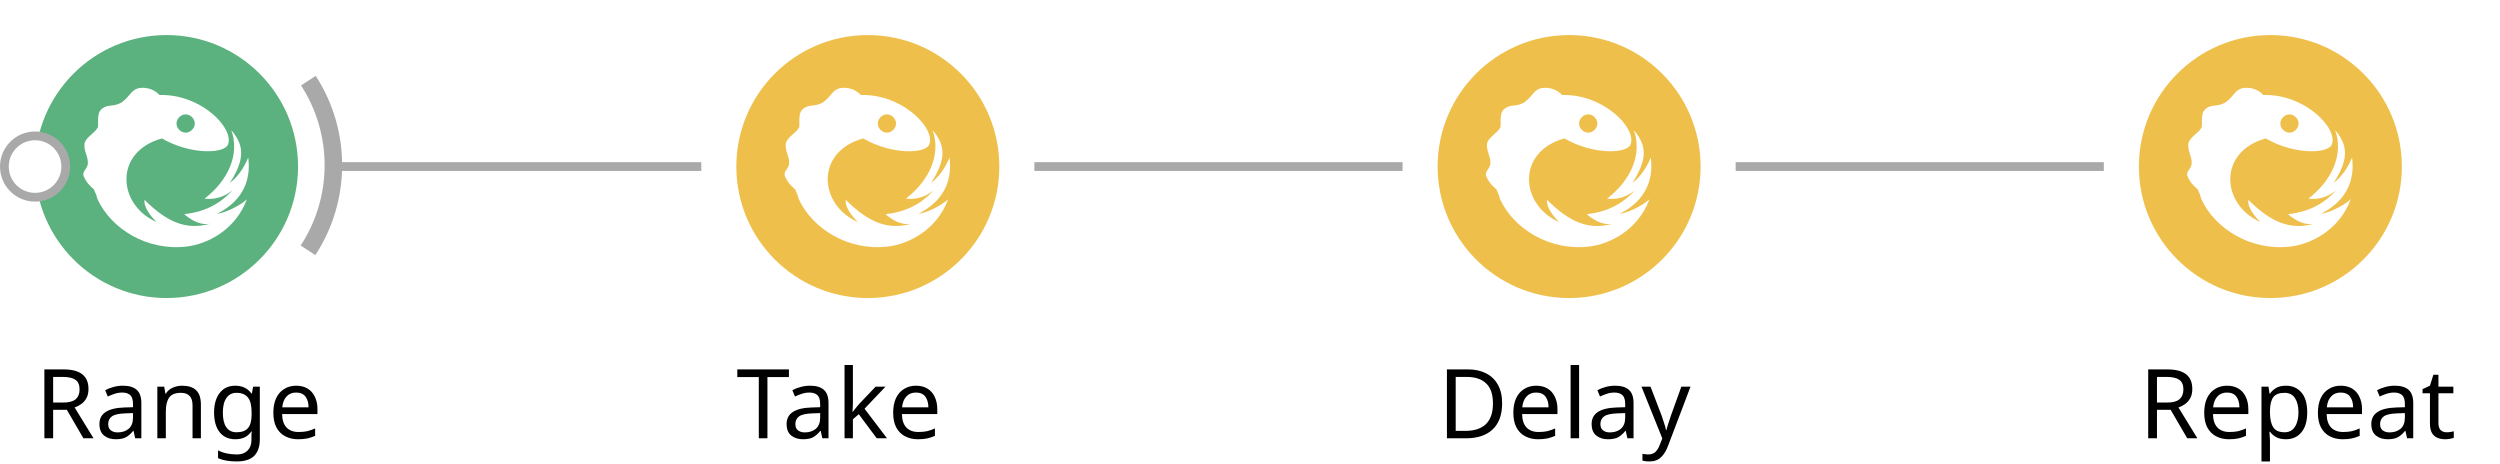
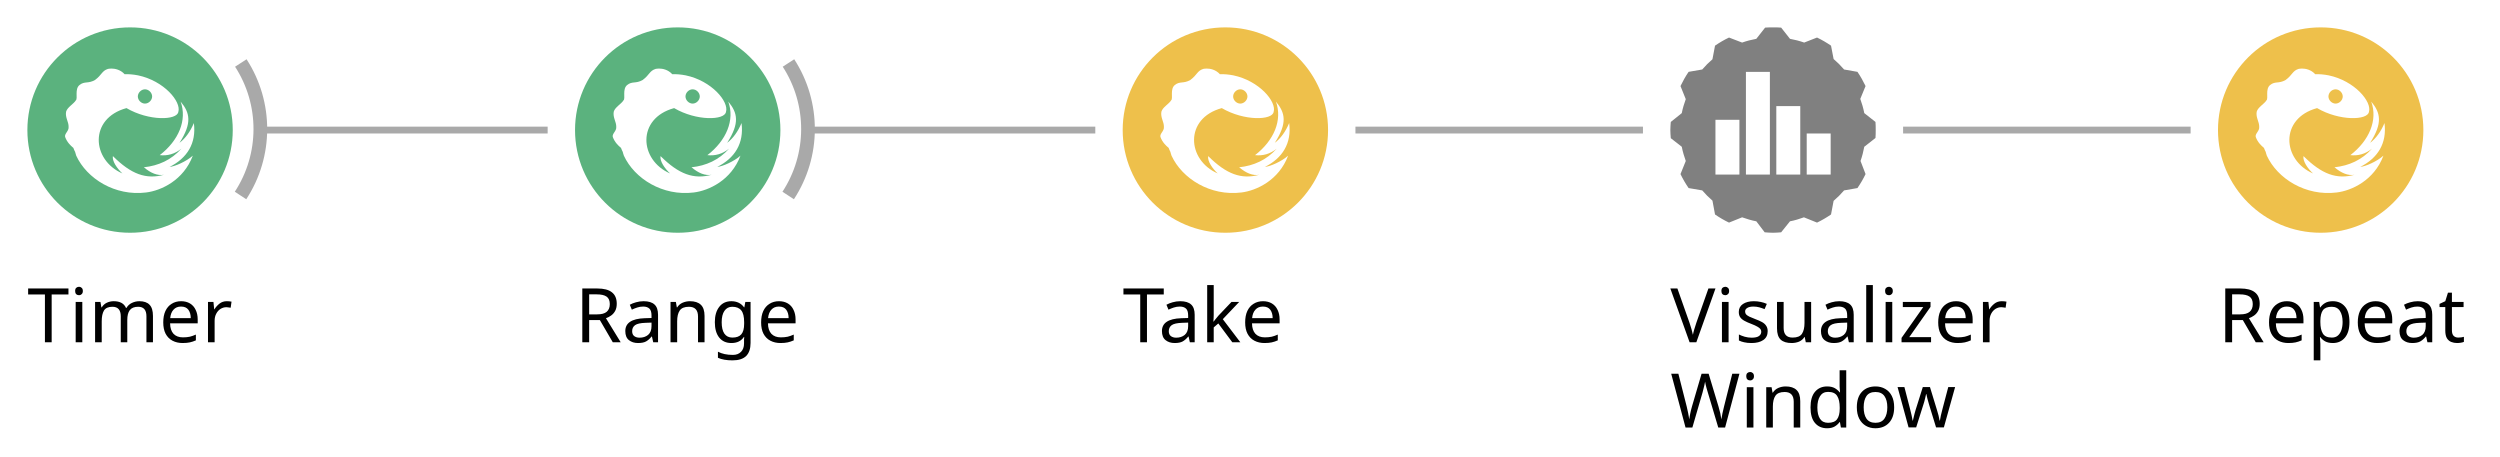
- <svg xmlns="http://www.w3.org/2000/svg" width="285.195" height="52.825" id="SvgGdi_output">
+ <svg xmlns="http://www.w3.org/2000/svg" width="365.195" height="66.65" id="SvgGdi_output">
  <style>text { fill: #000; } @media (prefers-color-scheme: dark) { text { fill: #eee; } }</style>
  <rect id="background" height="100.00%" style="fill:none;" width="100.00%" y="0.00" x="0.00" />
  <g style="shape-rendering:auto;" id="root_group">
-     <line y1="19.00" style="stroke:rgb(169,169,169);fill:none;stroke-linecap:butt;stroke-miterlimit:9;opacity:1;stroke-width:1;stroke-linejoin:miter;" id="2" x2="240.00" y2="19.00" x1="198.00" />
-     <line y1="19.00" style="stroke:rgb(169,169,169);fill:none;stroke-linecap:butt;stroke-miterlimit:9;opacity:1;stroke-width:1;stroke-linejoin:miter;" id="3" x2="160.00" y2="19.00" x1="118.00" />
-     <line y1="19.00" style="stroke:rgb(169,169,169);fill:none;stroke-linecap:butt;stroke-miterlimit:9;opacity:1;stroke-width:1;stroke-linejoin:miter;" id="4" x2="80.00" y2="19.00" x1="38.00" />
-     <ellipse id="37" cy="15.00" cx="15.00" transform="matrix(1.00 0.00 0.00 1.00 244.00 4.00 ) " rx="15.00" ry="15.00" style="stroke:none;opacity:1;fill:rgb(238,192,75);" />
-     <path d="M 12.246 6.014 12.246 6.02 C 12.058 6.02 11.895 6.04 11.767 6.066 10.869 6.353 10.896 6.934 9.877 7.686 8.863 8.264 8.353 7.82 7.615 8.42 6.878 9.016 7.393 10.383 7.084 10.648 6.777 11.18 5.826 11.655 5.652 12.326 5.509 13.185 6.042 13.797 6.021 14.533 6.083 15.146 5.411 15.495 5.508 15.992 5.797 16.804 6.354 17.292 6.617 17.518 6.663 17.55 6.7 17.599 6.715 17.602 6.791 17.792 6.859 17.986 6.955 18.166 6.95 18.14 6.949 18.114 6.943 18.088 6.998 18.305 7.055 18.524 7.133 18.738 8.683 22.099 12.814 24.686 17.342 24.117 19.541 23.848 22.824 22.332 24.166 18.738 23.22 19.587 21.532 20.324 20.777 20.381 23.33 19.105 24.707 16.937 24.32 13.975 23.792 15.233 23.093 16.201 22.221 16.865 24.075 13.976 23.757 12.481 22.385 10.84 23.366 13.539 22.097 16.534 19.332 18.664 20.452 18.785 21.517 18.516 22.502 17.713 21.013 19.374 19.15 20.208 17.014 20.436 18.034 21.303 19.018 21.695 19.959 21.527 17.345 22.249 15.155 21.454 12.49 18.801 12.351 19.515 13.105 20.628 13.883 21.338 9.373 19.383 8.976 13.296 14.469 11.793 14.472 11.793 14.475 11.794 14.478 11.793 17.75 13.707 21.865 13.581 22.051 12.344 22.509 10.861 19.965 7.805 16.162 7.008 15.462 6.871 14.792 6.817 14.154 6.836 14.167 6.836 14.179 6.836 14.191 6.826 13.584 6.177 12.81 6.012 12.246 6.014 z M 17.178 9.047 C 17.724 9.047 18.223 9.544 18.223 10.09 18.223 10.636 17.724 11.133 17.178 11.133 16.632 11.133 16.135 10.636 16.135 10.09 16.135 9.544 16.632 9.047 17.178 9.047 z " style="stroke:none;fill-rule:evenodd;opacity:1;fill:rgb(255,255,255);" transform="matrix(1.00 0.00 0.00 1.00 244.00 4.00 ) " id="40" />
-     <text id="41" transform="matrix(1.00 0.00 0.00 1.00 0.00 0.00 ) " x="244.00px" y="39.00px" style="stroke:none;clip-path:url(#43_text_clipper);font-family:Microsoft Sans Serif;font-size:8.25pt;opacity:1;">
-       <tspan dy="8.25pt" id="45">Repeat</tspan>
+     <line y1="19.00" style="stroke:rgb(169,169,169);fill:none;stroke-linecap:butt;stroke-miterlimit:9;opacity:1;stroke-width:1;stroke-linejoin:miter;" id="2" x2="320.00" y2="19.00" x1="278.00" />
+     <line y1="19.00" style="stroke:rgb(169,169,169);fill:none;stroke-linecap:butt;stroke-miterlimit:9;opacity:1;stroke-width:1;stroke-linejoin:miter;" id="3" x2="240.00" y2="19.00" x1="198.00" />
+     <line y1="19.00" style="stroke:rgb(169,169,169);fill:none;stroke-linecap:butt;stroke-miterlimit:9;opacity:1;stroke-width:1;stroke-linejoin:miter;" id="4" x2="160.00" y2="19.00" x1="118.00" />
+     <line y1="19.00" style="stroke:rgb(169,169,169);fill:none;stroke-linecap:butt;stroke-miterlimit:9;opacity:1;stroke-width:1;stroke-linejoin:miter;" id="5" x2="80.00" y2="19.00" x1="38.00" />
+     <ellipse id="38" cy="15.00" cx="15.00" transform="matrix(1.00 0.00 0.00 1.00 324.00 4.00 ) " rx="15.00" ry="15.00" style="stroke:none;opacity:1;fill:rgb(238,192,75);" />
+     <path d="M 12.246 6.014 12.246 6.02 C 12.058 6.02 11.895 6.04 11.767 6.066 10.869 6.353 10.896 6.934 9.877 7.686 8.863 8.264 8.353 7.82 7.615 8.42 6.878 9.016 7.393 10.383 7.084 10.648 6.777 11.18 5.826 11.655 5.652 12.326 5.509 13.185 6.042 13.797 6.021 14.533 6.083 15.146 5.411 15.495 5.508 15.992 5.797 16.804 6.354 17.292 6.617 17.518 6.663 17.55 6.7 17.599 6.715 17.602 6.791 17.792 6.859 17.986 6.955 18.166 6.95 18.14 6.949 18.114 6.943 18.088 6.998 18.305 7.055 18.524 7.133 18.738 8.683 22.099 12.814 24.686 17.342 24.117 19.541 23.848 22.824 22.332 24.166 18.738 23.22 19.587 21.532 20.324 20.777 20.381 23.33 19.105 24.707 16.937 24.32 13.975 23.792 15.233 23.093 16.201 22.221 16.865 24.075 13.976 23.757 12.481 22.385 10.84 23.366 13.539 22.097 16.534 19.332 18.664 20.452 18.785 21.517 18.516 22.502 17.713 21.013 19.374 19.15 20.208 17.014 20.436 18.034 21.303 19.018 21.695 19.959 21.527 17.345 22.249 15.155 21.454 12.49 18.801 12.351 19.515 13.105 20.628 13.883 21.338 9.373 19.383 8.976 13.296 14.469 11.793 14.472 11.793 14.475 11.794 14.478 11.793 17.75 13.707 21.865 13.581 22.051 12.344 22.509 10.861 19.965 7.805 16.162 7.008 15.462 6.871 14.792 6.817 14.154 6.836 14.167 6.836 14.179 6.836 14.191 6.826 13.584 6.177 12.81 6.012 12.246 6.014 z M 17.178 9.047 C 17.724 9.047 18.223 9.544 18.223 10.09 18.223 10.636 17.724 11.133 17.178 11.133 16.632 11.133 16.135 10.636 16.135 10.09 16.135 9.544 16.632 9.047 17.178 9.047 z " style="stroke:none;fill-rule:evenodd;opacity:1;fill:rgb(255,255,255);" transform="matrix(1.00 0.00 0.00 1.00 324.00 4.00 ) " id="41" />
+     <text id="42" transform="matrix(1.00 0.00 0.00 1.00 0.00 0.00 ) " x="324.00px" y="39.00px" style="stroke:none;clip-path:url(#44_text_clipper);font-family:Microsoft Sans Serif;font-size:8.25pt;opacity:1;">
+       <tspan dy="8.25pt" id="46">Repeat</tspan>
    </text>
-     <ellipse id="47" cy="15.00" cx="15.00" transform="matrix(1.00 0.00 0.00 1.00 164.00 4.00 ) " rx="15.00" ry="15.00" style="stroke:none;opacity:1;fill:rgb(238,192,75);" />
-     <path d="M 12.246 6.014 12.246 6.02 C 12.058 6.02 11.895 6.04 11.767 6.066 10.869 6.353 10.896 6.934 9.877 7.686 8.863 8.264 8.353 7.82 7.615 8.42 6.878 9.016 7.393 10.383 7.084 10.648 6.777 11.18 5.826 11.655 5.652 12.326 5.509 13.185 6.042 13.797 6.021 14.533 6.083 15.146 5.411 15.495 5.508 15.992 5.797 16.804 6.354 17.292 6.617 17.518 6.663 17.55 6.7 17.599 6.715 17.602 6.791 17.792 6.859 17.986 6.955 18.166 6.95 18.14 6.949 18.114 6.943 18.088 6.998 18.305 7.055 18.524 7.133 18.738 8.683 22.099 12.814 24.686 17.342 24.117 19.541 23.848 22.824 22.332 24.166 18.738 23.22 19.587 21.532 20.324 20.777 20.381 23.33 19.105 24.707 16.937 24.32 13.975 23.792 15.233 23.093 16.201 22.221 16.865 24.075 13.976 23.757 12.481 22.385 10.84 23.366 13.539 22.097 16.534 19.332 18.664 20.452 18.785 21.517 18.516 22.502 17.713 21.013 19.374 19.15 20.208 17.014 20.436 18.034 21.303 19.018 21.695 19.959 21.527 17.345 22.249 15.155 21.454 12.49 18.801 12.351 19.515 13.105 20.628 13.883 21.338 9.373 19.383 8.976 13.296 14.469 11.793 14.472 11.793 14.475 11.794 14.478 11.793 17.75 13.707 21.865 13.581 22.051 12.344 22.509 10.861 19.965 7.805 16.162 7.008 15.462 6.871 14.792 6.817 14.154 6.836 14.167 6.836 14.179 6.836 14.191 6.826 13.584 6.177 12.81 6.012 12.246 6.014 z M 17.178 9.047 C 17.724 9.047 18.223 9.544 18.223 10.09 18.223 10.636 17.724 11.133 17.178 11.133 16.632 11.133 16.135 10.636 16.135 10.09 16.135 9.544 16.632 9.047 17.178 9.047 z " style="stroke:none;fill-rule:evenodd;opacity:1;fill:rgb(255,255,255);" transform="matrix(1.00 0.00 0.00 1.00 164.00 4.00 ) " id="48" />
-     <text id="49" transform="matrix(1.00 0.00 0.00 1.00 0.00 0.00 ) " x="164.00px" y="39.00px" style="stroke:none;clip-path:url(#51_text_clipper);font-family:Microsoft Sans Serif;font-size:8.25pt;opacity:1;">
-       <tspan dy="8.25pt" id="53">Delay</tspan>
+     <path transform="matrix(1.00 0.00 0.00 1.00 244.00 4.00 ) " id="50" d="M 15 0 C 15.401 0 15.794 0 16.187 0.033 L 17.476 1.671 C 18.195 1.804 18.878 1.977 19.552 2.218 L 21.429 1.483 C 22.14 1.823 22.829 2.227 23.473 2.67 L 23.849 4.621 C 24.395 5.087 24.913 5.605 25.379 6.151 L 27.33 6.494 C 27.773 7.138 28.177 7.861 28.517 8.571 L 27.746 10.448 C 27.987 11.122 28.196 11.805 28.329 12.523 L 29.967 13.813 C 29.998 14.206 30 14.599 30 15 30 15.392 29.997 15.769 29.967 16.154 L 28.329 17.44 C 28.198 18.146 28.017 18.852 27.782 19.516 L 28.517 21.429 C 28.176 22.143 27.775 22.826 27.33 23.473 L 25.379 23.813 C 24.913 24.358 24.395 24.877 23.849 25.342 L 23.473 27.33 C 22.828 27.774 22.14 28.177 21.429 28.517 L 19.516 27.746 C 18.851 27.982 18.184 28.198 17.476 28.329 L 16.187 29.934 C 15.793 29.965 15.401 30 15 30 14.599 30 14.173 29.966 13.78 29.934 L 12.56 28.329 C 11.862 28.2 11.141 27.977 10.484 27.746 L 8.571 28.517 C 7.856 28.176 7.174 27.776 6.527 27.33 L 6.151 25.306 C 5.617 24.848 5.114 24.348 4.658 23.813 L 2.67 23.473 C 2.225 22.826 1.824 22.143 1.483 21.429 L 2.254 19.516 C 2.023 18.859 1.8 18.138 1.671 17.44 L 0.066 16.187 C 0.035 15.794 -9.272993E-05 15.401 -9.272993E-05 15 -9.272993E-05 14.599 0.035 14.206 0.066 13.813 L 1.671 12.524 C 1.802 11.816 2.019 11.149 2.254 10.484 L 1.483 8.571 C 1.823 7.861 2.227 7.138 2.67 6.494 L 4.658 6.151 C 5.114 5.616 5.617 5.116 6.151 4.658 L 6.527 2.67 C 7.174 2.225 7.857 1.824 8.571 1.483 L 10.484 2.218 C 11.148 1.983 11.854 1.802 12.56 1.671 L 13.846 0.033 C 14.231 0.003 14.608 -0 15 -0 z " style="stroke:none;fill-rule:evenodd;opacity:1;fill:rgb(128,128,128);" />
+     <rect id="57" height="8.00" style="stroke:none;opacity:1;fill:rgb(255,255,255);" transform="matrix(1.00 0.00 0.00 1.00 244.00 4.00 ) " width="3.50" y="13.50" x="6.59" />
+     <rect id="58" height="15.00" style="stroke:none;opacity:1;fill:rgb(255,255,255);" transform="matrix(1.00 0.00 0.00 1.00 244.00 4.00 ) " width="3.50" y="6.50" x="11.04" />
+     <rect id="59" height="10.00" style="stroke:none;opacity:1;fill:rgb(255,255,255);" transform="matrix(1.00 0.00 0.00 1.00 244.00 4.00 ) " width="3.50" y="11.50" x="15.48" />
+     <rect id="60" height="6.00" style="stroke:none;opacity:1;fill:rgb(255,255,255);" transform="matrix(1.00 0.00 0.00 1.00 244.00 4.00 ) " width="3.50" y="15.50" x="19.92" />
+     <text id="61" transform="matrix(1.00 0.00 0.00 1.00 0.00 0.00 ) " x="244.00px" y="39.00px" style="stroke:none;clip-path:url(#63_text_clipper);font-family:Microsoft Sans Serif;font-size:8.25pt;opacity:1;">
+       <tspan dy="8.25pt" id="65">Visualizer</tspan>
    </text>
-     <ellipse id="55" cy="15.00" cx="15.00" transform="matrix(1.00 0.00 0.00 1.00 84.00 4.00 ) " rx="15.00" ry="15.00" style="stroke:none;opacity:1;fill:rgb(238,192,75);" />
-     <path d="M 12.246 6.014 12.246 6.02 C 12.058 6.02 11.895 6.04 11.767 6.066 10.869 6.353 10.896 6.934 9.877 7.686 8.863 8.264 8.353 7.82 7.615 8.42 6.878 9.016 7.393 10.383 7.084 10.648 6.777 11.18 5.826 11.655 5.652 12.326 5.509 13.185 6.042 13.797 6.021 14.533 6.083 15.146 5.411 15.495 5.508 15.992 5.797 16.804 6.354 17.292 6.617 17.518 6.663 17.55 6.7 17.599 6.715 17.602 6.791 17.792 6.859 17.986 6.955 18.166 6.95 18.14 6.949 18.114 6.943 18.088 6.998 18.305 7.055 18.524 7.133 18.738 8.683 22.099 12.814 24.686 17.342 24.117 19.541 23.848 22.824 22.332 24.166 18.738 23.22 19.587 21.532 20.324 20.777 20.381 23.33 19.105 24.707 16.937 24.32 13.975 23.792 15.233 23.093 16.201 22.221 16.865 24.075 13.976 23.757 12.481 22.385 10.84 23.366 13.539 22.097 16.534 19.332 18.664 20.452 18.785 21.517 18.516 22.502 17.713 21.013 19.374 19.15 20.208 17.014 20.436 18.034 21.303 19.018 21.695 19.959 21.527 17.345 22.249 15.155 21.454 12.49 18.801 12.351 19.515 13.105 20.628 13.883 21.338 9.373 19.383 8.976 13.296 14.469 11.793 14.472 11.793 14.475 11.794 14.478 11.793 17.75 13.707 21.865 13.581 22.051 12.344 22.509 10.861 19.965 7.805 16.162 7.008 15.462 6.871 14.792 6.817 14.154 6.836 14.167 6.836 14.179 6.836 14.191 6.826 13.584 6.177 12.81 6.012 12.246 6.014 z M 17.178 9.047 C 17.724 9.047 18.223 9.544 18.223 10.09 18.223 10.636 17.724 11.133 17.178 11.133 16.632 11.133 16.135 10.636 16.135 10.09 16.135 9.544 16.632 9.047 17.178 9.047 z " style="stroke:none;fill-rule:evenodd;opacity:1;fill:rgb(255,255,255);" transform="matrix(1.00 0.00 0.00 1.00 84.00 4.00 ) " id="56" />
-     <text id="57" transform="matrix(1.00 0.00 0.00 1.00 0.00 0.00 ) " x="84.00px" y="39.00px" style="stroke:none;clip-path:url(#59_text_clipper);font-family:Microsoft Sans Serif;font-size:8.25pt;opacity:1;">
-       <tspan dy="8.25pt" id="61">Take</tspan>
+     <text id="67" transform="matrix(1.00 0.00 0.00 1.00 0.00 0.00 ) " x="244.00px" y="51.45px" style="stroke:none;clip-path:url(#69_text_clipper);font-family:Microsoft Sans Serif;font-size:8.25pt;opacity:1;">
+       <tspan dy="8.25pt" id="71">Window</tspan>
    </text>
-     <path style="stroke:rgb(169,169,169);fill:none;stroke-linecap:butt;stroke-miterlimit:9;opacity:1;stroke-width:2;stroke-linejoin:miter;" transform="matrix(1.00 0.00 0.00 1.00 4.00 4.00 ) " id="66" d="M 31.179 5.2 C 34.998 11.092 34.981 18.682 31.136 24.557 " />
-     <ellipse id="67" cy="15.00" cx="15.00" transform="matrix(1.00 0.00 0.00 1.00 4.00 4.00 ) " rx="15.00" ry="15.00" style="stroke:none;opacity:1;fill:rgb(91,178,126);" />
-     <path d="M 12.246 6.014 12.246 6.02 C 12.058 6.02 11.895 6.04 11.767 6.066 10.869 6.353 10.896 6.934 9.877 7.686 8.863 8.264 8.353 7.82 7.615 8.42 6.878 9.016 7.393 10.383 7.084 10.648 6.777 11.18 5.826 11.655 5.652 12.326 5.509 13.185 6.042 13.797 6.021 14.533 6.083 15.146 5.411 15.495 5.508 15.992 5.797 16.804 6.354 17.292 6.617 17.518 6.663 17.55 6.7 17.599 6.715 17.602 6.791 17.792 6.859 17.986 6.955 18.166 6.95 18.14 6.949 18.114 6.943 18.088 6.998 18.305 7.055 18.524 7.133 18.738 8.683 22.099 12.814 24.686 17.342 24.117 19.541 23.848 22.824 22.332 24.166 18.738 23.22 19.587 21.532 20.324 20.777 20.381 23.33 19.105 24.707 16.937 24.32 13.975 23.792 15.233 23.093 16.201 22.221 16.865 24.075 13.976 23.757 12.481 22.385 10.84 23.366 13.539 22.097 16.534 19.332 18.664 20.452 18.785 21.517 18.516 22.502 17.713 21.013 19.374 19.15 20.208 17.014 20.436 18.034 21.303 19.018 21.695 19.959 21.527 17.345 22.249 15.155 21.454 12.49 18.801 12.351 19.515 13.105 20.628 13.883 21.338 9.373 19.383 8.976 13.296 14.469 11.793 14.472 11.793 14.475 11.794 14.478 11.793 17.75 13.707 21.865 13.581 22.051 12.344 22.509 10.861 19.965 7.805 16.162 7.008 15.462 6.871 14.792 6.817 14.154 6.836 14.167 6.836 14.179 6.836 14.191 6.826 13.584 6.177 12.81 6.012 12.246 6.014 z M 17.178 9.047 C 17.724 9.047 18.223 9.544 18.223 10.09 18.223 10.636 17.724 11.133 17.178 11.133 16.632 11.133 16.135 10.636 16.135 10.09 16.135 9.544 16.632 9.047 17.178 9.047 z " style="stroke:none;fill-rule:evenodd;opacity:1;fill:rgb(255,255,255);" transform="matrix(1.00 0.00 0.00 1.00 4.00 4.00 ) " id="68" />
-     <ellipse id="69" cy="19.00" cx="4.00" rx="3.00" ry="3.00" style="stroke:rgb(169,169,169);fill:none;stroke-linecap:butt;stroke-miterlimit:9;opacity:1;stroke-width:2;stroke-linejoin:miter;" />
-     <ellipse id="70" cy="19.00" cx="4.00" rx="3.00" ry="3.00" style="stroke:none;opacity:1;fill:rgb(255,255,255);" />
-     <text id="71" transform="matrix(1.00 0.00 0.00 1.00 0.00 0.00 ) " x="4.00px" y="39.00px" style="stroke:none;clip-path:url(#73_text_clipper);font-family:Microsoft Sans Serif;font-size:8.25pt;opacity:1;">
-       <tspan dy="8.25pt" id="75">Range</tspan>
+     <ellipse id="73" cy="15.00" cx="15.00" transform="matrix(1.00 0.00 0.00 1.00 164.00 4.00 ) " rx="15.00" ry="15.00" style="stroke:none;opacity:1;fill:rgb(238,192,75);" />
+     <path d="M 12.246 6.014 12.246 6.02 C 12.058 6.02 11.895 6.04 11.767 6.066 10.869 6.353 10.896 6.934 9.877 7.686 8.863 8.264 8.353 7.82 7.615 8.42 6.878 9.016 7.393 10.383 7.084 10.648 6.777 11.18 5.826 11.655 5.652 12.326 5.509 13.185 6.042 13.797 6.021 14.533 6.083 15.146 5.411 15.495 5.508 15.992 5.797 16.804 6.354 17.292 6.617 17.518 6.663 17.55 6.7 17.599 6.715 17.602 6.791 17.792 6.859 17.986 6.955 18.166 6.95 18.14 6.949 18.114 6.943 18.088 6.998 18.305 7.055 18.524 7.133 18.738 8.683 22.099 12.814 24.686 17.342 24.117 19.541 23.848 22.824 22.332 24.166 18.738 23.22 19.587 21.532 20.324 20.777 20.381 23.33 19.105 24.707 16.937 24.32 13.975 23.792 15.233 23.093 16.201 22.221 16.865 24.075 13.976 23.757 12.481 22.385 10.84 23.366 13.539 22.097 16.534 19.332 18.664 20.452 18.785 21.517 18.516 22.502 17.713 21.013 19.374 19.15 20.208 17.014 20.436 18.034 21.303 19.018 21.695 19.959 21.527 17.345 22.249 15.155 21.454 12.49 18.801 12.351 19.515 13.105 20.628 13.883 21.338 9.373 19.383 8.976 13.296 14.469 11.793 14.472 11.793 14.475 11.794 14.478 11.793 17.75 13.707 21.865 13.581 22.051 12.344 22.509 10.861 19.965 7.805 16.162 7.008 15.462 6.871 14.792 6.817 14.154 6.836 14.167 6.836 14.179 6.836 14.191 6.826 13.584 6.177 12.81 6.012 12.246 6.014 z M 17.178 9.047 C 17.724 9.047 18.223 9.544 18.223 10.09 18.223 10.636 17.724 11.133 17.178 11.133 16.632 11.133 16.135 10.636 16.135 10.09 16.135 9.544 16.632 9.047 17.178 9.047 z " style="stroke:none;fill-rule:evenodd;opacity:1;fill:rgb(255,255,255);" transform="matrix(1.00 0.00 0.00 1.00 164.00 4.00 ) " id="74" />
+     <text id="75" transform="matrix(1.00 0.00 0.00 1.00 0.00 0.00 ) " x="164.00px" y="39.00px" style="stroke:none;clip-path:url(#77_text_clipper);font-family:Microsoft Sans Serif;font-size:8.25pt;opacity:1;">
+       <tspan dy="8.25pt" id="79">Take</tspan>
+     </text>
+     <path d="M 31.179 5.2 C 34.998 11.092 34.981 18.682 31.136 24.557 " style="stroke:rgb(169,169,169);fill:none;stroke-linecap:butt;stroke-miterlimit:9;opacity:1;stroke-width:2;stroke-linejoin:miter;" transform="matrix(1.00 0.00 0.00 1.00 84.00 4.00 ) " id="84" />
+     <ellipse id="85" cy="15.00" cx="15.00" transform="matrix(1.00 0.00 0.00 1.00 84.00 4.00 ) " rx="15.00" ry="15.00" style="stroke:none;opacity:1;fill:rgb(91,178,126);" />
+     <path d="M 12.246 6.014 12.246 6.02 C 12.058 6.02 11.895 6.04 11.767 6.066 10.869 6.353 10.896 6.934 9.877 7.686 8.863 8.264 8.353 7.82 7.615 8.42 6.878 9.016 7.393 10.383 7.084 10.648 6.777 11.18 5.826 11.655 5.652 12.326 5.509 13.185 6.042 13.797 6.021 14.533 6.083 15.146 5.411 15.495 5.508 15.992 5.797 16.804 6.354 17.292 6.617 17.518 6.663 17.55 6.7 17.599 6.715 17.602 6.791 17.792 6.859 17.986 6.955 18.166 6.95 18.14 6.949 18.114 6.943 18.088 6.998 18.305 7.055 18.524 7.133 18.738 8.683 22.099 12.814 24.686 17.342 24.117 19.541 23.848 22.824 22.332 24.166 18.738 23.22 19.587 21.532 20.324 20.777 20.381 23.33 19.105 24.707 16.937 24.32 13.975 23.792 15.233 23.093 16.201 22.221 16.865 24.075 13.976 23.757 12.481 22.385 10.84 23.366 13.539 22.097 16.534 19.332 18.664 20.452 18.785 21.517 18.516 22.502 17.713 21.013 19.374 19.15 20.208 17.014 20.436 18.034 21.303 19.018 21.695 19.959 21.527 17.345 22.249 15.155 21.454 12.49 18.801 12.351 19.515 13.105 20.628 13.883 21.338 9.373 19.383 8.976 13.296 14.469 11.793 14.472 11.793 14.475 11.794 14.478 11.793 17.75 13.707 21.865 13.581 22.051 12.344 22.509 10.861 19.965 7.805 16.162 7.008 15.462 6.871 14.792 6.817 14.154 6.836 14.167 6.836 14.179 6.836 14.191 6.826 13.584 6.177 12.81 6.012 12.246 6.014 z M 17.178 9.047 C 17.724 9.047 18.223 9.544 18.223 10.09 18.223 10.636 17.724 11.133 17.178 11.133 16.632 11.133 16.135 10.636 16.135 10.09 16.135 9.544 16.632 9.047 17.178 9.047 z " style="stroke:none;fill-rule:evenodd;opacity:1;fill:rgb(255,255,255);" transform="matrix(1.00 0.00 0.00 1.00 84.00 4.00 ) " id="86" />
+     <text id="87" transform="matrix(1.00 0.00 0.00 1.00 0.00 0.00 ) " x="84.00px" y="39.00px" style="stroke:none;clip-path:url(#89_text_clipper);font-family:Microsoft Sans Serif;font-size:8.25pt;opacity:1;">
+       <tspan dy="8.25pt" id="91">Range</tspan>
+     </text>
+     <path d="M 31.179 5.2 C 34.998 11.092 34.981 18.682 31.136 24.557 " style="stroke:rgb(169,169,169);fill:none;stroke-linecap:butt;stroke-miterlimit:9;opacity:1;stroke-width:2;stroke-linejoin:miter;" transform="matrix(1.00 0.00 0.00 1.00 4.00 4.00 ) " id="93" />
+     <ellipse id="94" cy="15.00" cx="15.00" transform="matrix(1.00 0.00 0.00 1.00 4.00 4.00 ) " rx="15.00" ry="15.00" style="stroke:none;opacity:1;fill:rgb(91,178,126);" />
+     <path d="M 12.246 6.014 12.246 6.02 C 12.058 6.02 11.895 6.04 11.767 6.066 10.869 6.353 10.896 6.934 9.877 7.686 8.863 8.264 8.353 7.82 7.615 8.42 6.878 9.016 7.393 10.383 7.084 10.648 6.777 11.18 5.826 11.655 5.652 12.326 5.509 13.185 6.042 13.797 6.021 14.533 6.083 15.146 5.411 15.495 5.508 15.992 5.797 16.804 6.354 17.292 6.617 17.518 6.663 17.55 6.7 17.599 6.715 17.602 6.791 17.792 6.859 17.986 6.955 18.166 6.95 18.14 6.949 18.114 6.943 18.088 6.998 18.305 7.055 18.524 7.133 18.738 8.683 22.099 12.814 24.686 17.342 24.117 19.541 23.848 22.824 22.332 24.166 18.738 23.22 19.587 21.532 20.324 20.777 20.381 23.33 19.105 24.707 16.937 24.32 13.975 23.792 15.233 23.093 16.201 22.221 16.865 24.075 13.976 23.757 12.481 22.385 10.84 23.366 13.539 22.097 16.534 19.332 18.664 20.452 18.785 21.517 18.516 22.502 17.713 21.013 19.374 19.15 20.208 17.014 20.436 18.034 21.303 19.018 21.695 19.959 21.527 17.345 22.249 15.155 21.454 12.49 18.801 12.351 19.515 13.105 20.628 13.883 21.338 9.373 19.383 8.976 13.296 14.469 11.793 14.472 11.793 14.475 11.794 14.478 11.793 17.75 13.707 21.865 13.581 22.051 12.344 22.509 10.861 19.965 7.805 16.162 7.008 15.462 6.871 14.792 6.817 14.154 6.836 14.167 6.836 14.179 6.836 14.191 6.826 13.584 6.177 12.81 6.012 12.246 6.014 z M 17.178 9.047 C 17.724 9.047 18.223 9.544 18.223 10.09 18.223 10.636 17.724 11.133 17.178 11.133 16.632 11.133 16.135 10.636 16.135 10.09 16.135 9.544 16.632 9.047 17.178 9.047 z " style="stroke:none;fill-rule:evenodd;opacity:1;fill:rgb(255,255,255);" transform="matrix(1.00 0.00 0.00 1.00 4.00 4.00 ) " id="95" />
+     <text id="96" transform="matrix(1.00 0.00 0.00 1.00 0.00 0.00 ) " x="4.00px" y="39.00px" style="stroke:none;clip-path:url(#98_text_clipper);font-family:Microsoft Sans Serif;font-size:8.25pt;opacity:1;">
+       <tspan dy="8.25pt" id="100">Timer</tspan>
    </text>
  </g>
  <defs id="clips_hatches_and_gradients">
-     <clipPath id="43_text_clipper">
-       <rect x="244.00" y="39.00" width="40.20" height="13.83" id="44" />
+     <clipPath id="44_text_clipper">
+       <rect x="324.00" y="39.00" width="40.20" height="13.83" id="45" />
    </clipPath>
-     <clipPath id="51_text_clipper">
-       <rect x="164.00" y="39.00" width="32.70" height="13.83" id="52" />
+     <clipPath id="63_text_clipper">
+       <rect x="244.00" y="39.00" width="52.98" height="27.65" id="64" />
    </clipPath>
-     <clipPath id="59_text_clipper">
-       <rect x="84.00" y="39.00" width="28.86" height="13.83" id="60" />
+     <clipPath id="69_text_clipper">
+       <rect x="244.00" y="51.45" width="52.98" height="27.65" id="70" />
    </clipPath>
-     <clipPath id="73_text_clipper">
-       <rect x="4.00" y="39.00" width="37.05" height="13.83" id="74" />
+     <clipPath id="77_text_clipper">
+       <rect x="164.00" y="39.00" width="28.86" height="13.83" id="78" />
+     </clipPath>
+     <clipPath id="89_text_clipper">
+       <rect x="84.00" y="39.00" width="37.05" height="13.83" id="90" />
+     </clipPath>
+     <clipPath id="98_text_clipper">
+       <rect x="4.00" y="39.00" width="32.68" height="13.83" id="99" />
    </clipPath>
  </defs>
</svg>
